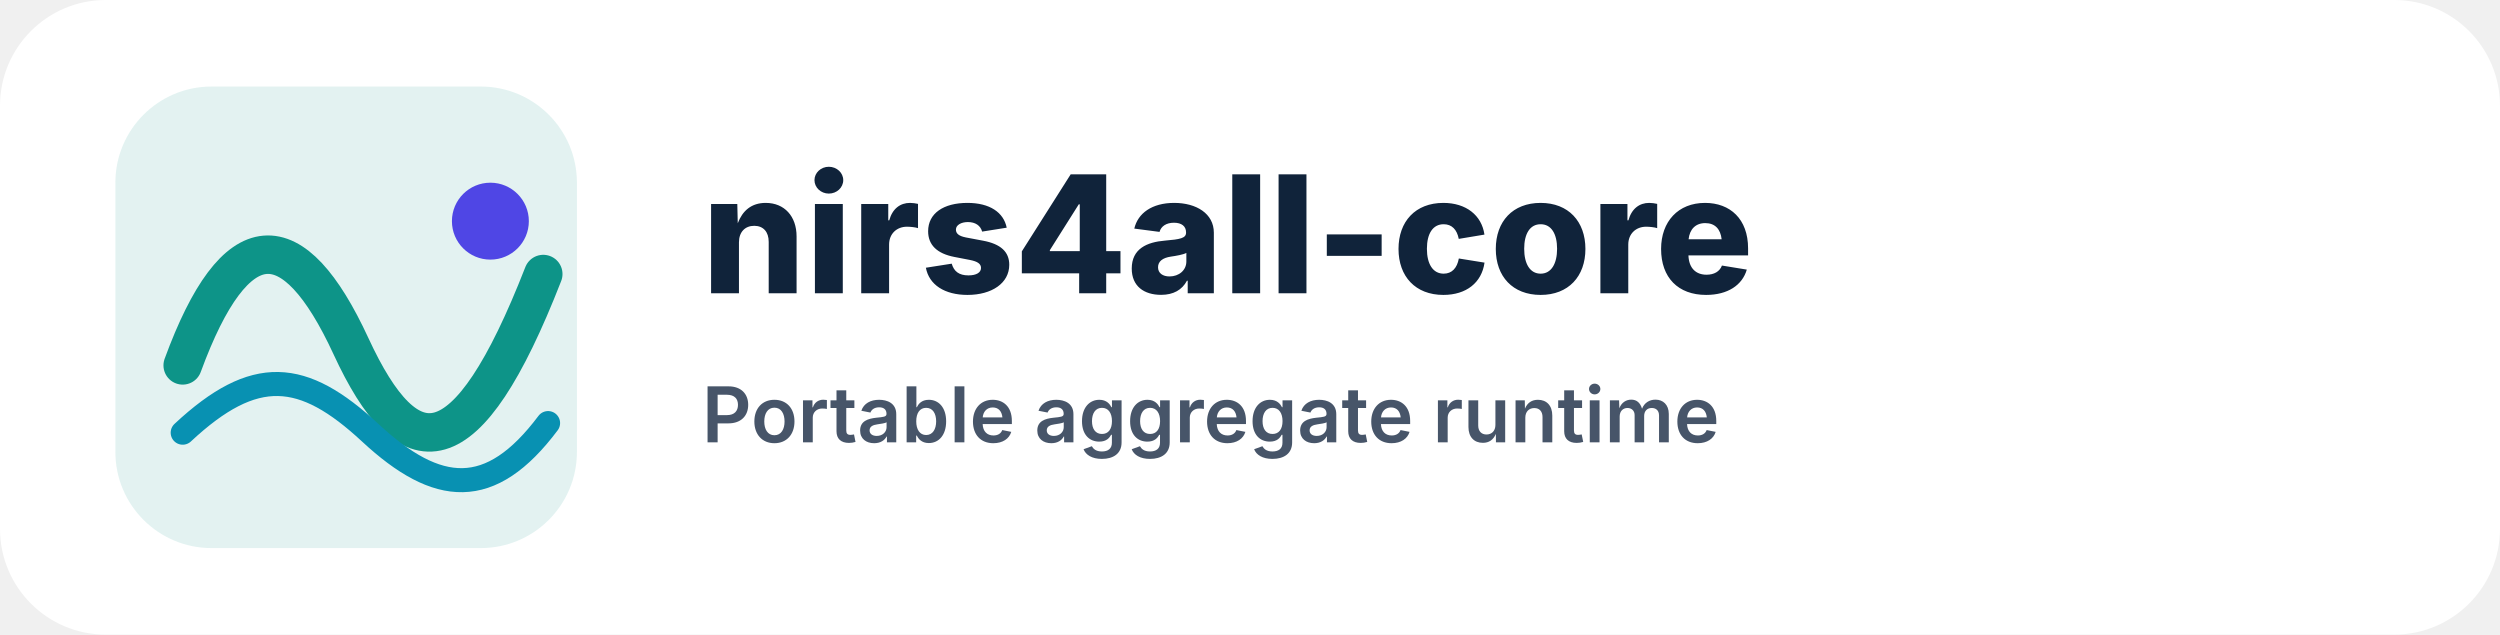
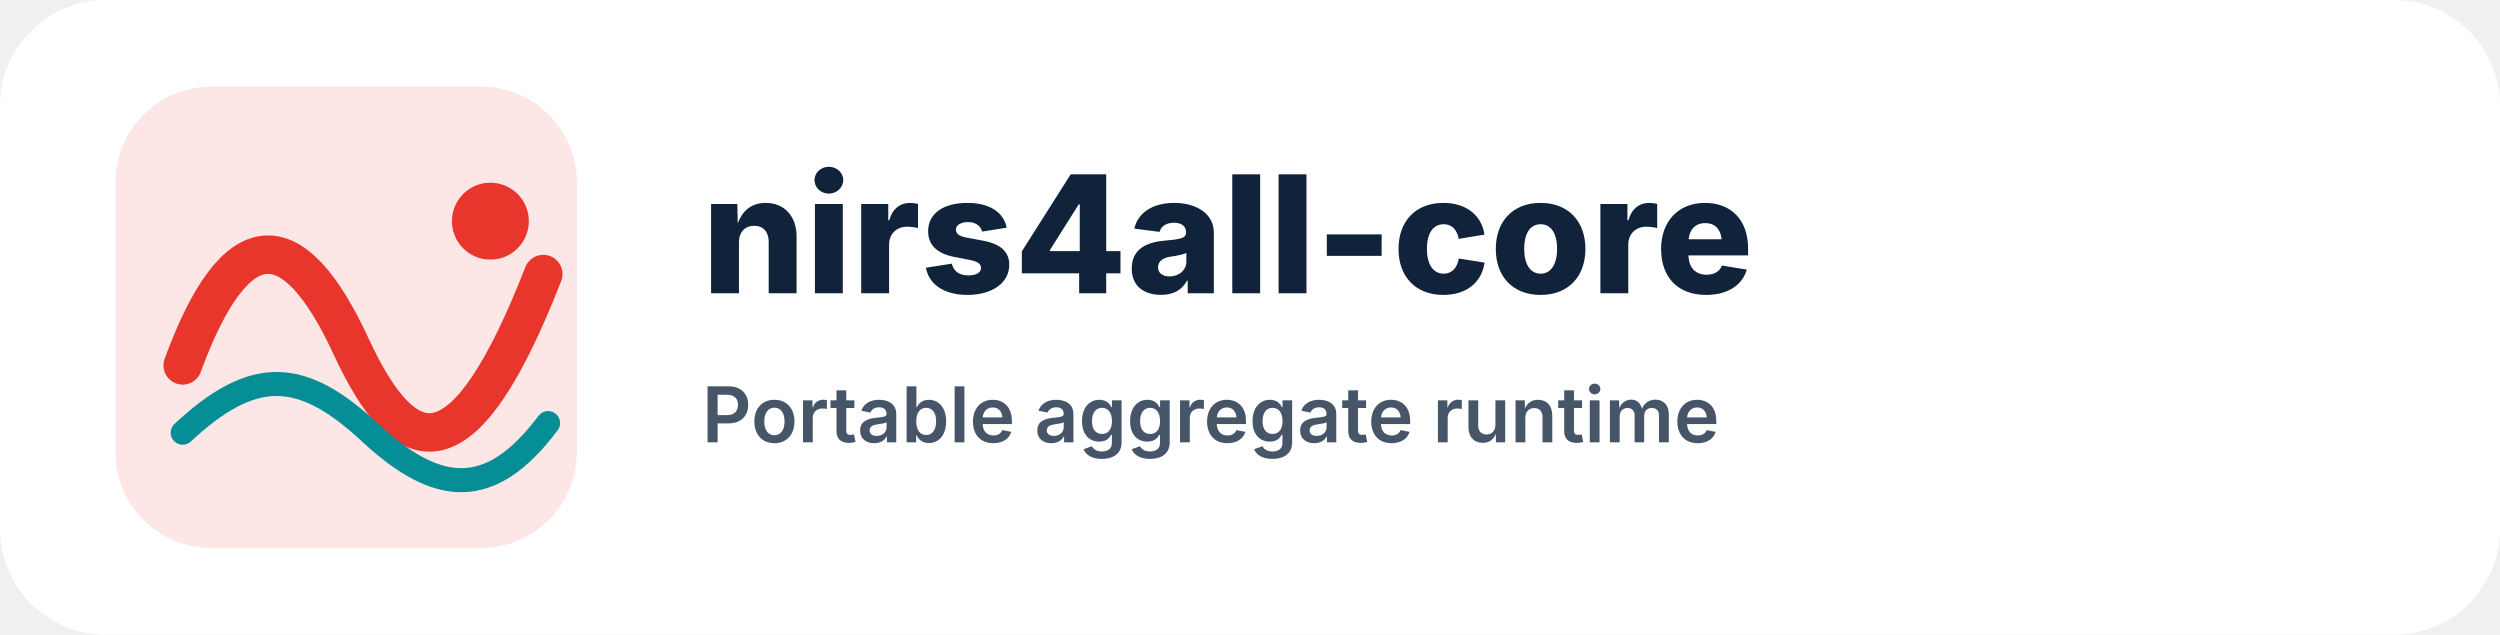
<svg xmlns="http://www.w3.org/2000/svg" viewBox="0 0 520 132" role="img" aria-labelledby="nirs4all-core-horizontal-title">
  <rect width="520" height="132" rx="22" fill="#ffffff" />
  <g transform="translate(24 18)">
-     <rect width="96" height="96" rx="20" fill="#0d9488" opacity=".12" />
-     <path d="M14 58C25 28 37 28 49 54s24 26 40-15" fill="none" stroke="#0d9488" stroke-width="8" stroke-linecap="round" />
-     <path d="M14 72C29 58 39 59 53 72s25 14 37-2" fill="none" stroke="#0891b2" stroke-width="5" stroke-linecap="round" />
-     <circle cx="78" cy="28" r="8" fill="#4f46e5" />
+     <rect width="96" height="96" rx="20" fill="#E9362D" opacity=".12" />
+     <path d="M14 58C25 28 37 28 49 54s24 26 40-15" fill="none" stroke="#E9362D" stroke-width="8" stroke-linecap="round" />
+     <path d="M14 72C29 58 39 59 53 72s25 14 37-2" fill="none" stroke="#058E96" stroke-width="5" stroke-linecap="round" />
+     <circle cx="78" cy="28" r="8" fill="#E9362D" />
  </g>
  <text x="146" y="61" fill="#10233a" font-family="Inter, Arial, sans-serif" font-size="34" font-weight="800">nirs4all-core</text>
  <text x="146" y="92" fill="#475569" font-family="Inter, Arial, sans-serif" font-size="16" font-weight="600">Portable aggregate runtime</text>
</svg>
